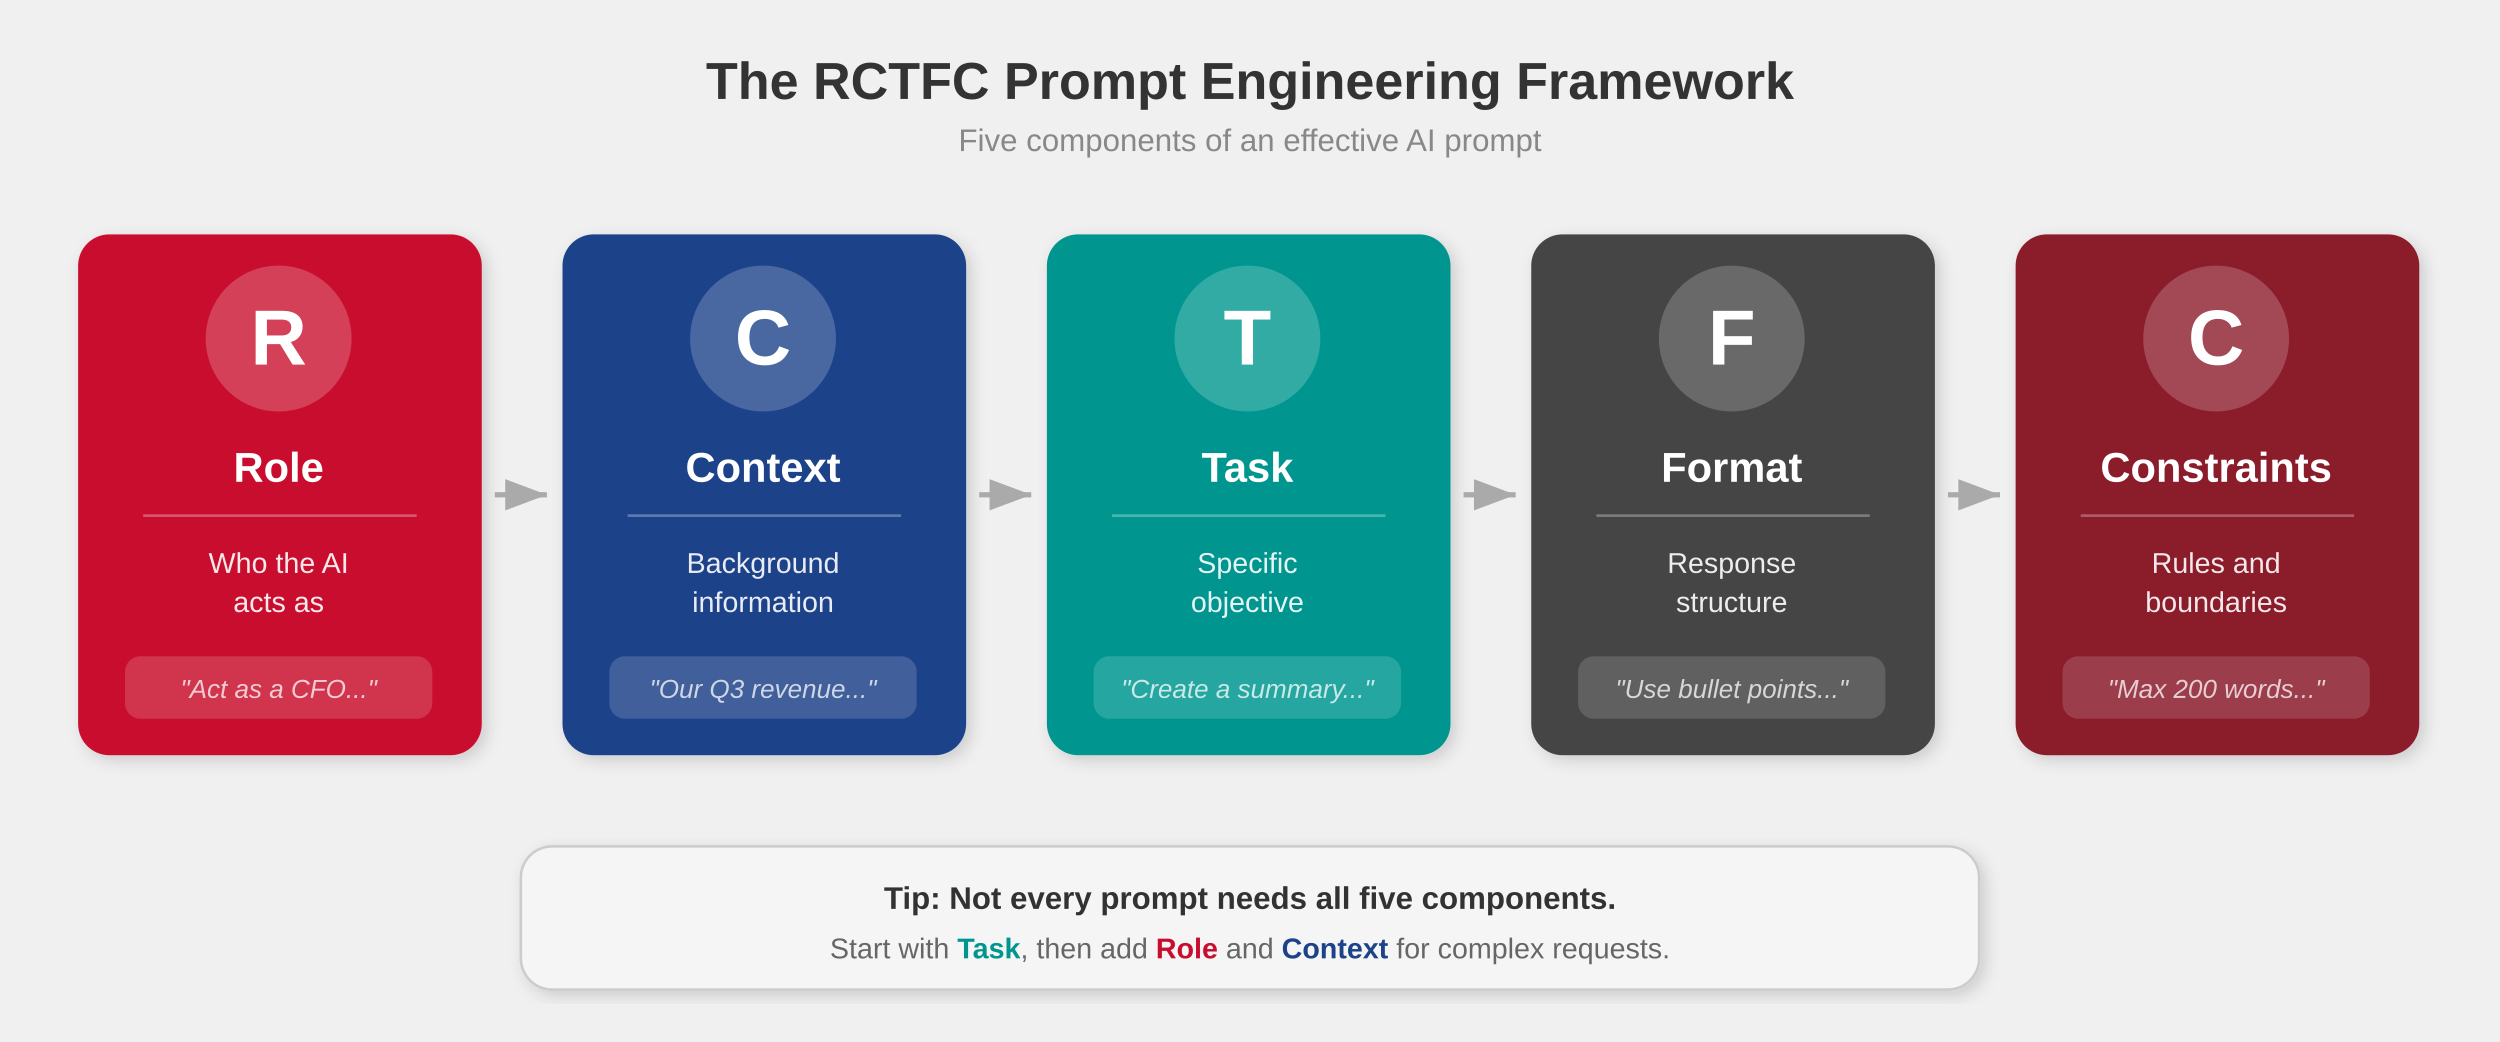
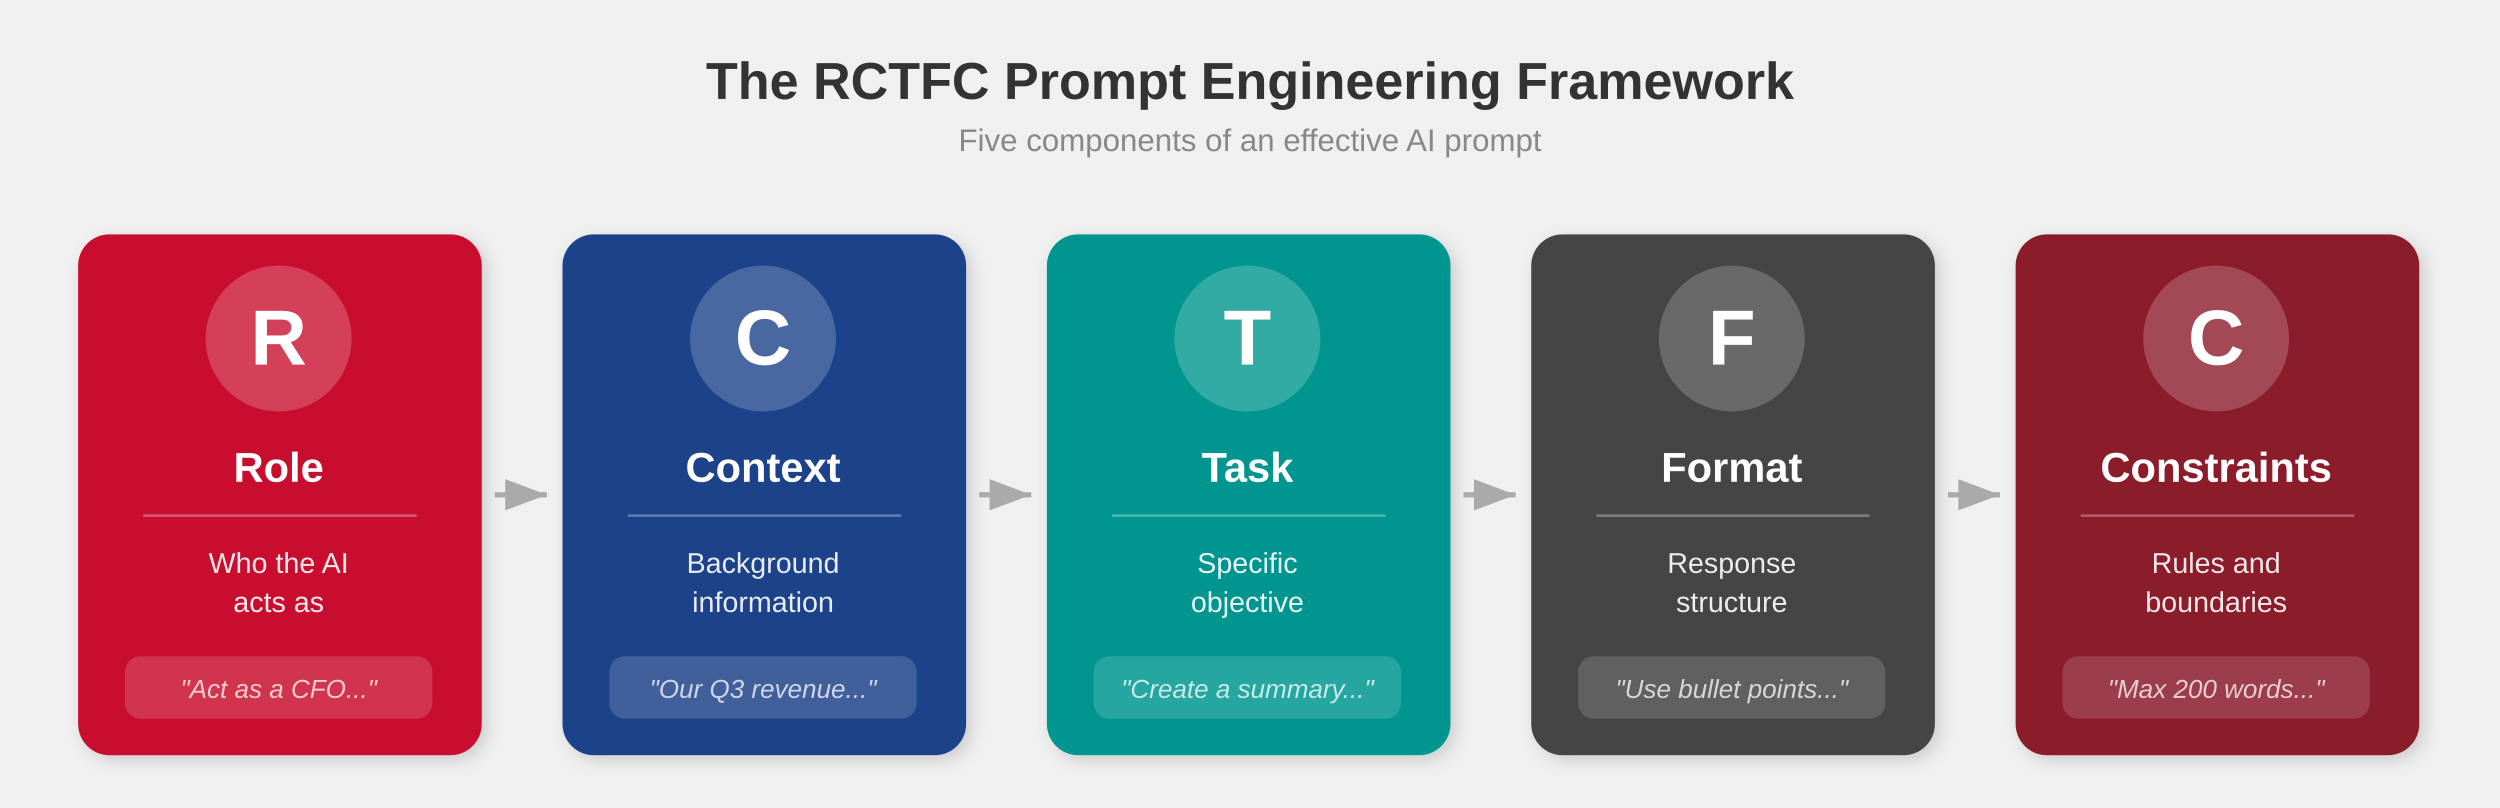
- <svg xmlns="http://www.w3.org/2000/svg" viewBox="0 0 960 400" font-family="Montserrat, Arial, sans-serif">
+ <svg xmlns="http://www.w3.org/2000/svg" viewBox="0 0 960 310" font-family="Montserrat, Arial, sans-serif">
  <defs>
    <filter id="shadow">
      <feDropShadow dx="2" dy="2" stdDeviation="3" flood-opacity="0.15" />
    </filter>
    <marker id="arrowRight" markerWidth="8" markerHeight="6" refX="8" refY="3" orient="auto">
      <polygon points="0 0, 8 3, 0 6" fill="#AAAAAA" />
    </marker>
  </defs>
  <text x="480" y="38" text-anchor="middle" font-size="20" font-weight="700" fill="#333333">The RCTFC Prompt Engineering Framework</text>
  <text x="480" y="58" text-anchor="middle" font-size="12" fill="#888888">Five components of an effective AI prompt</text>
  <g filter="url(#shadow)">
    <rect x="30" y="90" width="155" height="200" rx="12" fill="#C8102E" />
    <circle cx="107" cy="130" r="28" fill="rgba(255,255,255,0.2)" />
    <text x="107" y="140" text-anchor="middle" font-size="30" font-weight="800" fill="#FFFFFF">R</text>
    <text x="107" y="185" text-anchor="middle" font-size="16" font-weight="700" fill="#FFFFFF">Role</text>
    <line x1="55" y1="198" x2="160" y2="198" stroke="rgba(255,255,255,0.3)" stroke-width="1" />
    <text x="107" y="220" text-anchor="middle" font-size="11" fill="rgba(255,255,255,0.9)">Who the AI</text>
    <text x="107" y="235" text-anchor="middle" font-size="11" fill="rgba(255,255,255,0.9)">acts as</text>
    <rect x="48" y="252" width="118" height="24" rx="6" fill="rgba(255,255,255,0.15)" />
    <text x="107" y="268" text-anchor="middle" font-size="10" fill="rgba(255,255,255,0.75)" font-style="italic">"Act as a CFO..."</text>
  </g>
  <line x1="190" y1="190" x2="210" y2="190" stroke="#AAAAAA" stroke-width="2" marker-end="url(#arrowRight)" />
  <g filter="url(#shadow)">
    <rect x="216" y="90" width="155" height="200" rx="12" fill="#1D428A" />
    <circle cx="293" cy="130" r="28" fill="rgba(255,255,255,0.2)" />
    <text x="293" y="140" text-anchor="middle" font-size="30" font-weight="800" fill="#FFFFFF">C</text>
    <text x="293" y="185" text-anchor="middle" font-size="16" font-weight="700" fill="#FFFFFF">Context</text>
    <line x1="241" y1="198" x2="346" y2="198" stroke="rgba(255,255,255,0.3)" stroke-width="1" />
    <text x="293" y="220" text-anchor="middle" font-size="11" fill="rgba(255,255,255,0.9)">Background</text>
    <text x="293" y="235" text-anchor="middle" font-size="11" fill="rgba(255,255,255,0.9)">information</text>
    <rect x="234" y="252" width="118" height="24" rx="6" fill="rgba(255,255,255,0.15)" />
    <text x="293" y="268" text-anchor="middle" font-size="10" fill="rgba(255,255,255,0.75)" font-style="italic">"Our Q3 revenue..."</text>
  </g>
  <line x1="376" y1="190" x2="396" y2="190" stroke="#AAAAAA" stroke-width="2" marker-end="url(#arrowRight)" />
  <g filter="url(#shadow)">
    <rect x="402" y="90" width="155" height="200" rx="12" fill="#00968F" />
    <circle cx="479" cy="130" r="28" fill="rgba(255,255,255,0.2)" />
    <text x="479" y="140" text-anchor="middle" font-size="30" font-weight="800" fill="#FFFFFF">T</text>
    <text x="479" y="185" text-anchor="middle" font-size="16" font-weight="700" fill="#FFFFFF">Task</text>
    <line x1="427" y1="198" x2="532" y2="198" stroke="rgba(255,255,255,0.3)" stroke-width="1" />
    <text x="479" y="220" text-anchor="middle" font-size="11" fill="rgba(255,255,255,0.9)">Specific</text>
    <text x="479" y="235" text-anchor="middle" font-size="11" fill="rgba(255,255,255,0.9)">objective</text>
    <rect x="420" y="252" width="118" height="24" rx="6" fill="rgba(255,255,255,0.15)" />
    <text x="479" y="268" text-anchor="middle" font-size="10" fill="rgba(255,255,255,0.75)" font-style="italic">"Create a summary..."</text>
  </g>
  <line x1="562" y1="190" x2="582" y2="190" stroke="#AAAAAA" stroke-width="2" marker-end="url(#arrowRight)" />
  <g filter="url(#shadow)">
    <rect x="588" y="90" width="155" height="200" rx="12" fill="#444444" />
    <circle cx="665" cy="130" r="28" fill="rgba(255,255,255,0.2)" />
    <text x="665" y="140" text-anchor="middle" font-size="30" font-weight="800" fill="#FFFFFF">F</text>
    <text x="665" y="185" text-anchor="middle" font-size="16" font-weight="700" fill="#FFFFFF">Format</text>
    <line x1="613" y1="198" x2="718" y2="198" stroke="rgba(255,255,255,0.3)" stroke-width="1" />
    <text x="665" y="220" text-anchor="middle" font-size="11" fill="rgba(255,255,255,0.9)">Response</text>
    <text x="665" y="235" text-anchor="middle" font-size="11" fill="rgba(255,255,255,0.9)">structure</text>
    <rect x="606" y="252" width="118" height="24" rx="6" fill="rgba(255,255,255,0.15)" />
    <text x="665" y="268" text-anchor="middle" font-size="10" fill="rgba(255,255,255,0.75)" font-style="italic">"Use bullet points..."</text>
  </g>
  <line x1="748" y1="190" x2="768" y2="190" stroke="#AAAAAA" stroke-width="2" marker-end="url(#arrowRight)" />
  <g filter="url(#shadow)">
    <rect x="774" y="90" width="155" height="200" rx="12" fill="#8B1A2B" />
    <circle cx="851" cy="130" r="28" fill="rgba(255,255,255,0.2)" />
    <text x="851" y="140" text-anchor="middle" font-size="30" font-weight="800" fill="#FFFFFF">C</text>
    <text x="851" y="185" text-anchor="middle" font-size="16" font-weight="700" fill="#FFFFFF">Constraints</text>
    <line x1="799" y1="198" x2="904" y2="198" stroke="rgba(255,255,255,0.3)" stroke-width="1" />
    <text x="851" y="220" text-anchor="middle" font-size="11" fill="rgba(255,255,255,0.9)">Rules and</text>
    <text x="851" y="235" text-anchor="middle" font-size="11" fill="rgba(255,255,255,0.9)">boundaries</text>
    <rect x="792" y="252" width="118" height="24" rx="6" fill="rgba(255,255,255,0.15)" />
    <text x="851" y="268" text-anchor="middle" font-size="10" fill="rgba(255,255,255,0.75)" font-style="italic">"Max 200 words..."</text>
  </g>
-   <g filter="url(#shadow)">
-     <rect x="200" y="325" width="560" height="55" rx="12" fill="#F5F5F5" stroke="#CCCCCC" stroke-width="1" />
-     <text x="480" y="349" text-anchor="middle" font-size="12" font-weight="700" fill="#333333">
-       Tip: Not every prompt needs all five components.
-     </text>
-     <text x="480" y="368" text-anchor="middle" font-size="11" fill="#666666">
-       Start with <tspan font-weight="600" fill="#00968F">Task</tspan>, then add <tspan font-weight="600" fill="#C8102E">Role</tspan> and <tspan font-weight="600" fill="#1D428A">Context</tspan> for complex requests.
-     </text>
-   </g>
</svg>
